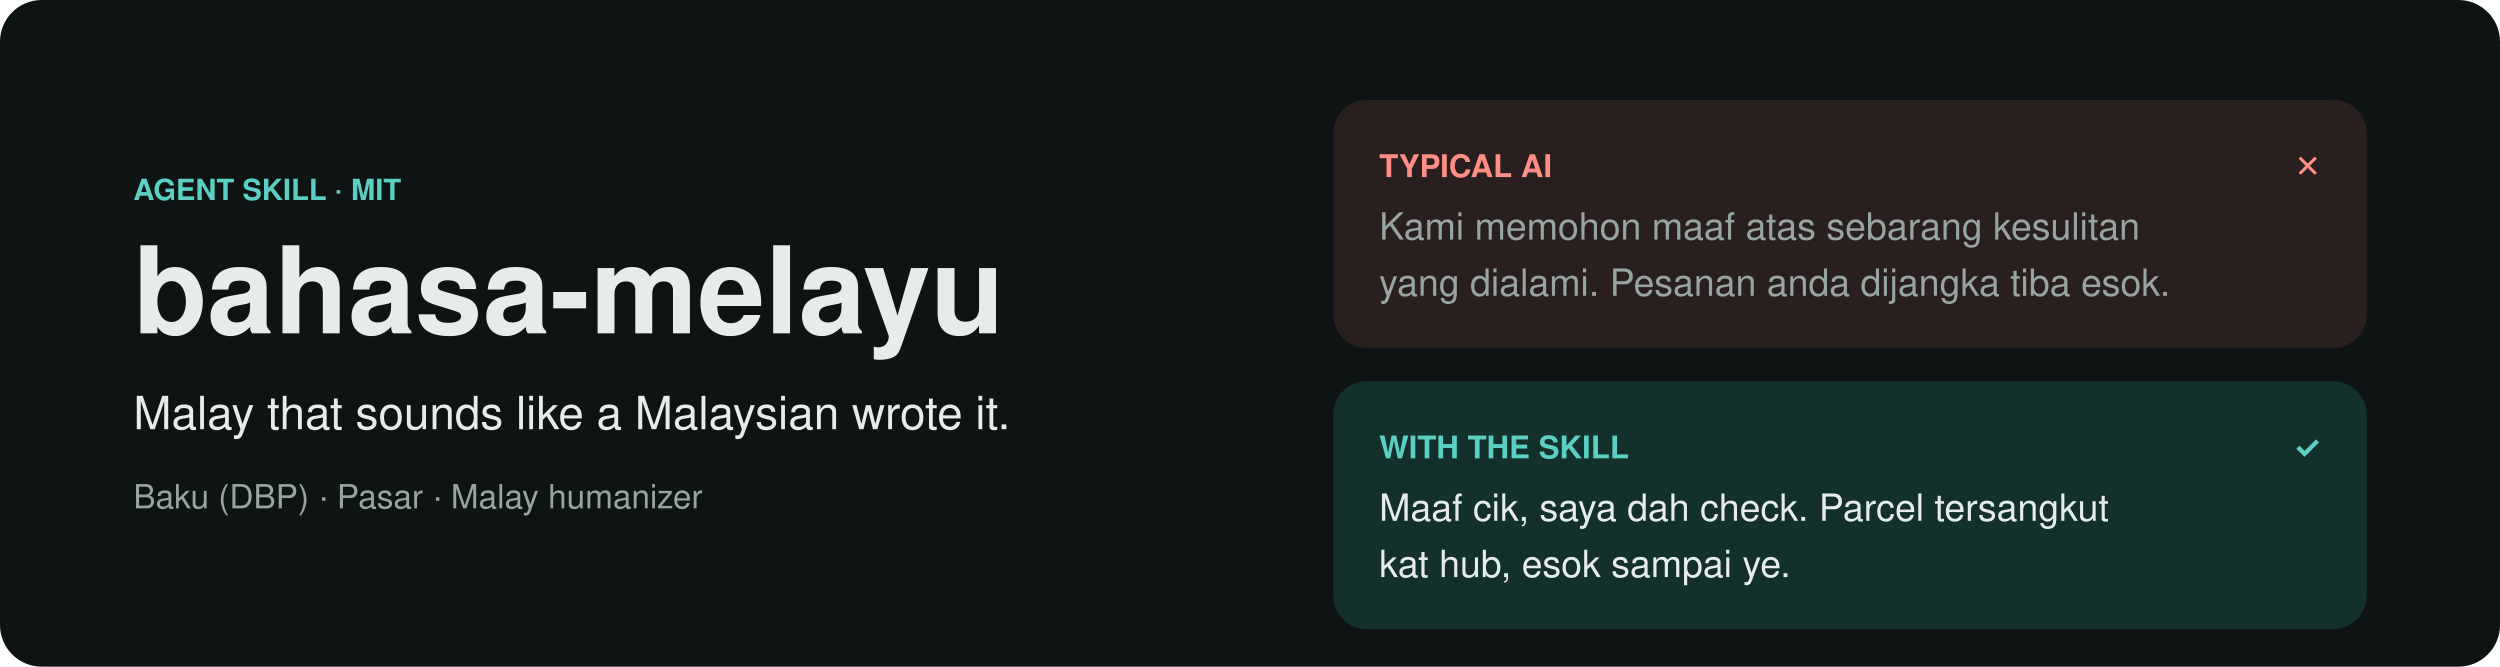
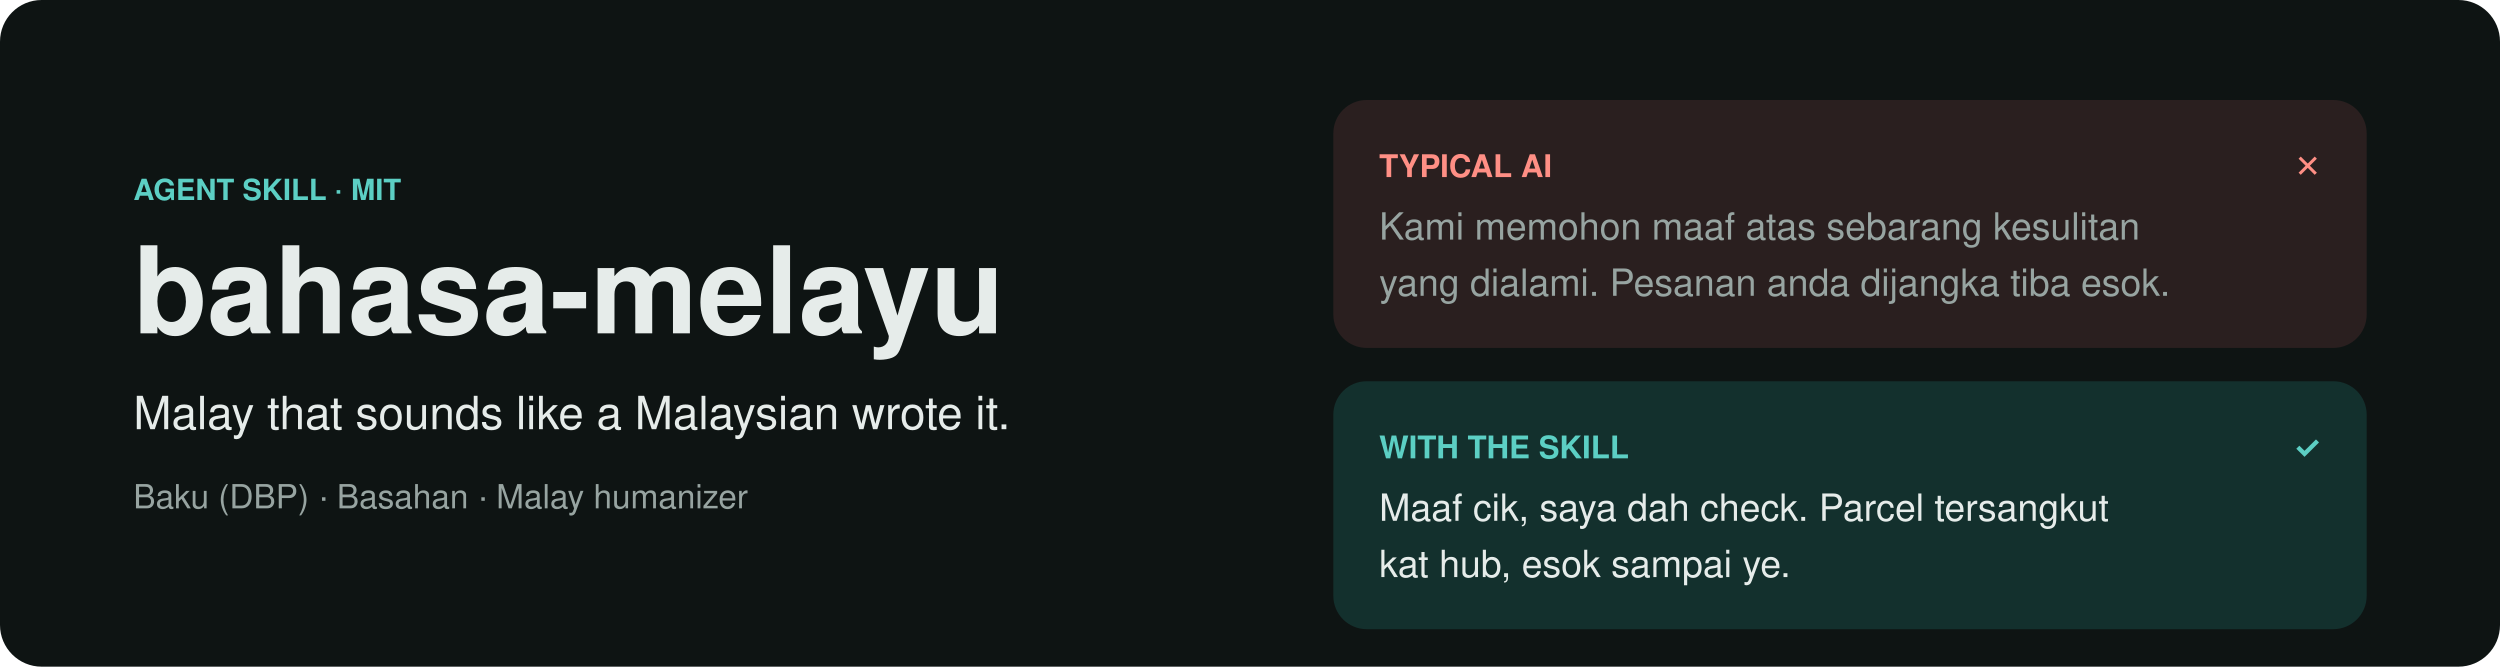
<svg xmlns="http://www.w3.org/2000/svg" width="1200" height="320" viewBox="0 0 1200 320" role="img" aria-label="bahasa-melayu: an agent skill for natural Malaysian Malay">
  <rect width="1200" height="320" rx="20" fill="#0e1413" />
  <text x="64" y="96" font-family="-apple-system, BlinkMacSystemFont, 'Segoe UI', Helvetica, Arial, sans-serif" font-size="14" font-weight="700" fill="#5ccfc4" text-anchor="start">AGENT SKILL  ·  MIT</text>
  <text x="64" y="160" font-family="-apple-system, BlinkMacSystemFont, 'Segoe UI', Helvetica, Arial, sans-serif" font-size="58" font-weight="750" fill="#e6ecea" text-anchor="start">bahasa-melayu</text>
  <text x="64" y="206" font-family="-apple-system, BlinkMacSystemFont, 'Segoe UI', Helvetica, Arial, sans-serif" font-size="22" font-weight="400" fill="#e6ecea" text-anchor="start">Malay that sounds like a Malaysian wrote it.</text>
-   <text x="64" y="244" font-family="-apple-system, BlinkMacSystemFont, 'Segoe UI', Helvetica, Arial, sans-serif" font-size="16" font-weight="400" fill="#97a4a1" text-anchor="start">Baku (DBP)  ·  Pasar  ·  Malay humanizer</text>
+   <text x="64" y="244" font-family="-apple-system, BlinkMacSystemFont, 'Segoe UI', Helvetica, Arial, sans-serif" font-size="16" font-weight="400" fill="#97a4a1" text-anchor="start">Baku (DBP)  ·  Basahan  ·  Malay humanizer</text>
  <rect x="640" y="48" width="496" height="119" rx="16" fill="#2a1f1f" />
  <text x="662" y="85" font-family="-apple-system, BlinkMacSystemFont, 'Segoe UI', Helvetica, Arial, sans-serif" font-size="15" font-weight="700" fill="#ff8f85" text-anchor="start">TYPICAL AI</text>
  <text x="1114" y="85" font-family="-apple-system, BlinkMacSystemFont, 'Segoe UI', Helvetica, Arial, sans-serif" font-size="15" font-weight="700" fill="#ff8f85" text-anchor="end">✕</text>
  <text x="662" y="115" font-family="-apple-system, BlinkMacSystemFont, 'Segoe UI', Helvetica, Arial, sans-serif" font-size="18" font-weight="400" fill="#97a4a1" text-anchor="start">Kami memohon maaf atas sebarang kesulitan</text>
  <text x="662" y="142" font-family="-apple-system, BlinkMacSystemFont, 'Segoe UI', Helvetica, Arial, sans-serif" font-size="18" font-weight="400" fill="#97a4a1" text-anchor="start">yang dialami. Pesanan anda dijangka tiba esok.</text>
  <rect x="640" y="183" width="496" height="119" rx="16" fill="#13302d" />
  <text x="662" y="220" font-family="-apple-system, BlinkMacSystemFont, 'Segoe UI', Helvetica, Arial, sans-serif" font-size="15" font-weight="700" fill="#5ccfc4" text-anchor="start">WITH THE SKILL</text>
  <text x="1114" y="220" font-family="-apple-system, BlinkMacSystemFont, 'Segoe UI', Helvetica, Arial, sans-serif" font-size="15" font-weight="700" fill="#5ccfc4" text-anchor="end">✓</text>
  <text x="662" y="250" font-family="-apple-system, BlinkMacSystemFont, 'Segoe UI', Helvetica, Arial, sans-serif" font-size="18" font-weight="400" fill="#e6ecea" text-anchor="start">Maaf cik, saya dah check. Parcel tersangkut</text>
  <text x="662" y="277" font-family="-apple-system, BlinkMacSystemFont, 'Segoe UI', Helvetica, Arial, sans-serif" font-size="18" font-weight="400" fill="#e6ecea" text-anchor="start">kat hub, esok sampai ye.</text>
</svg>
